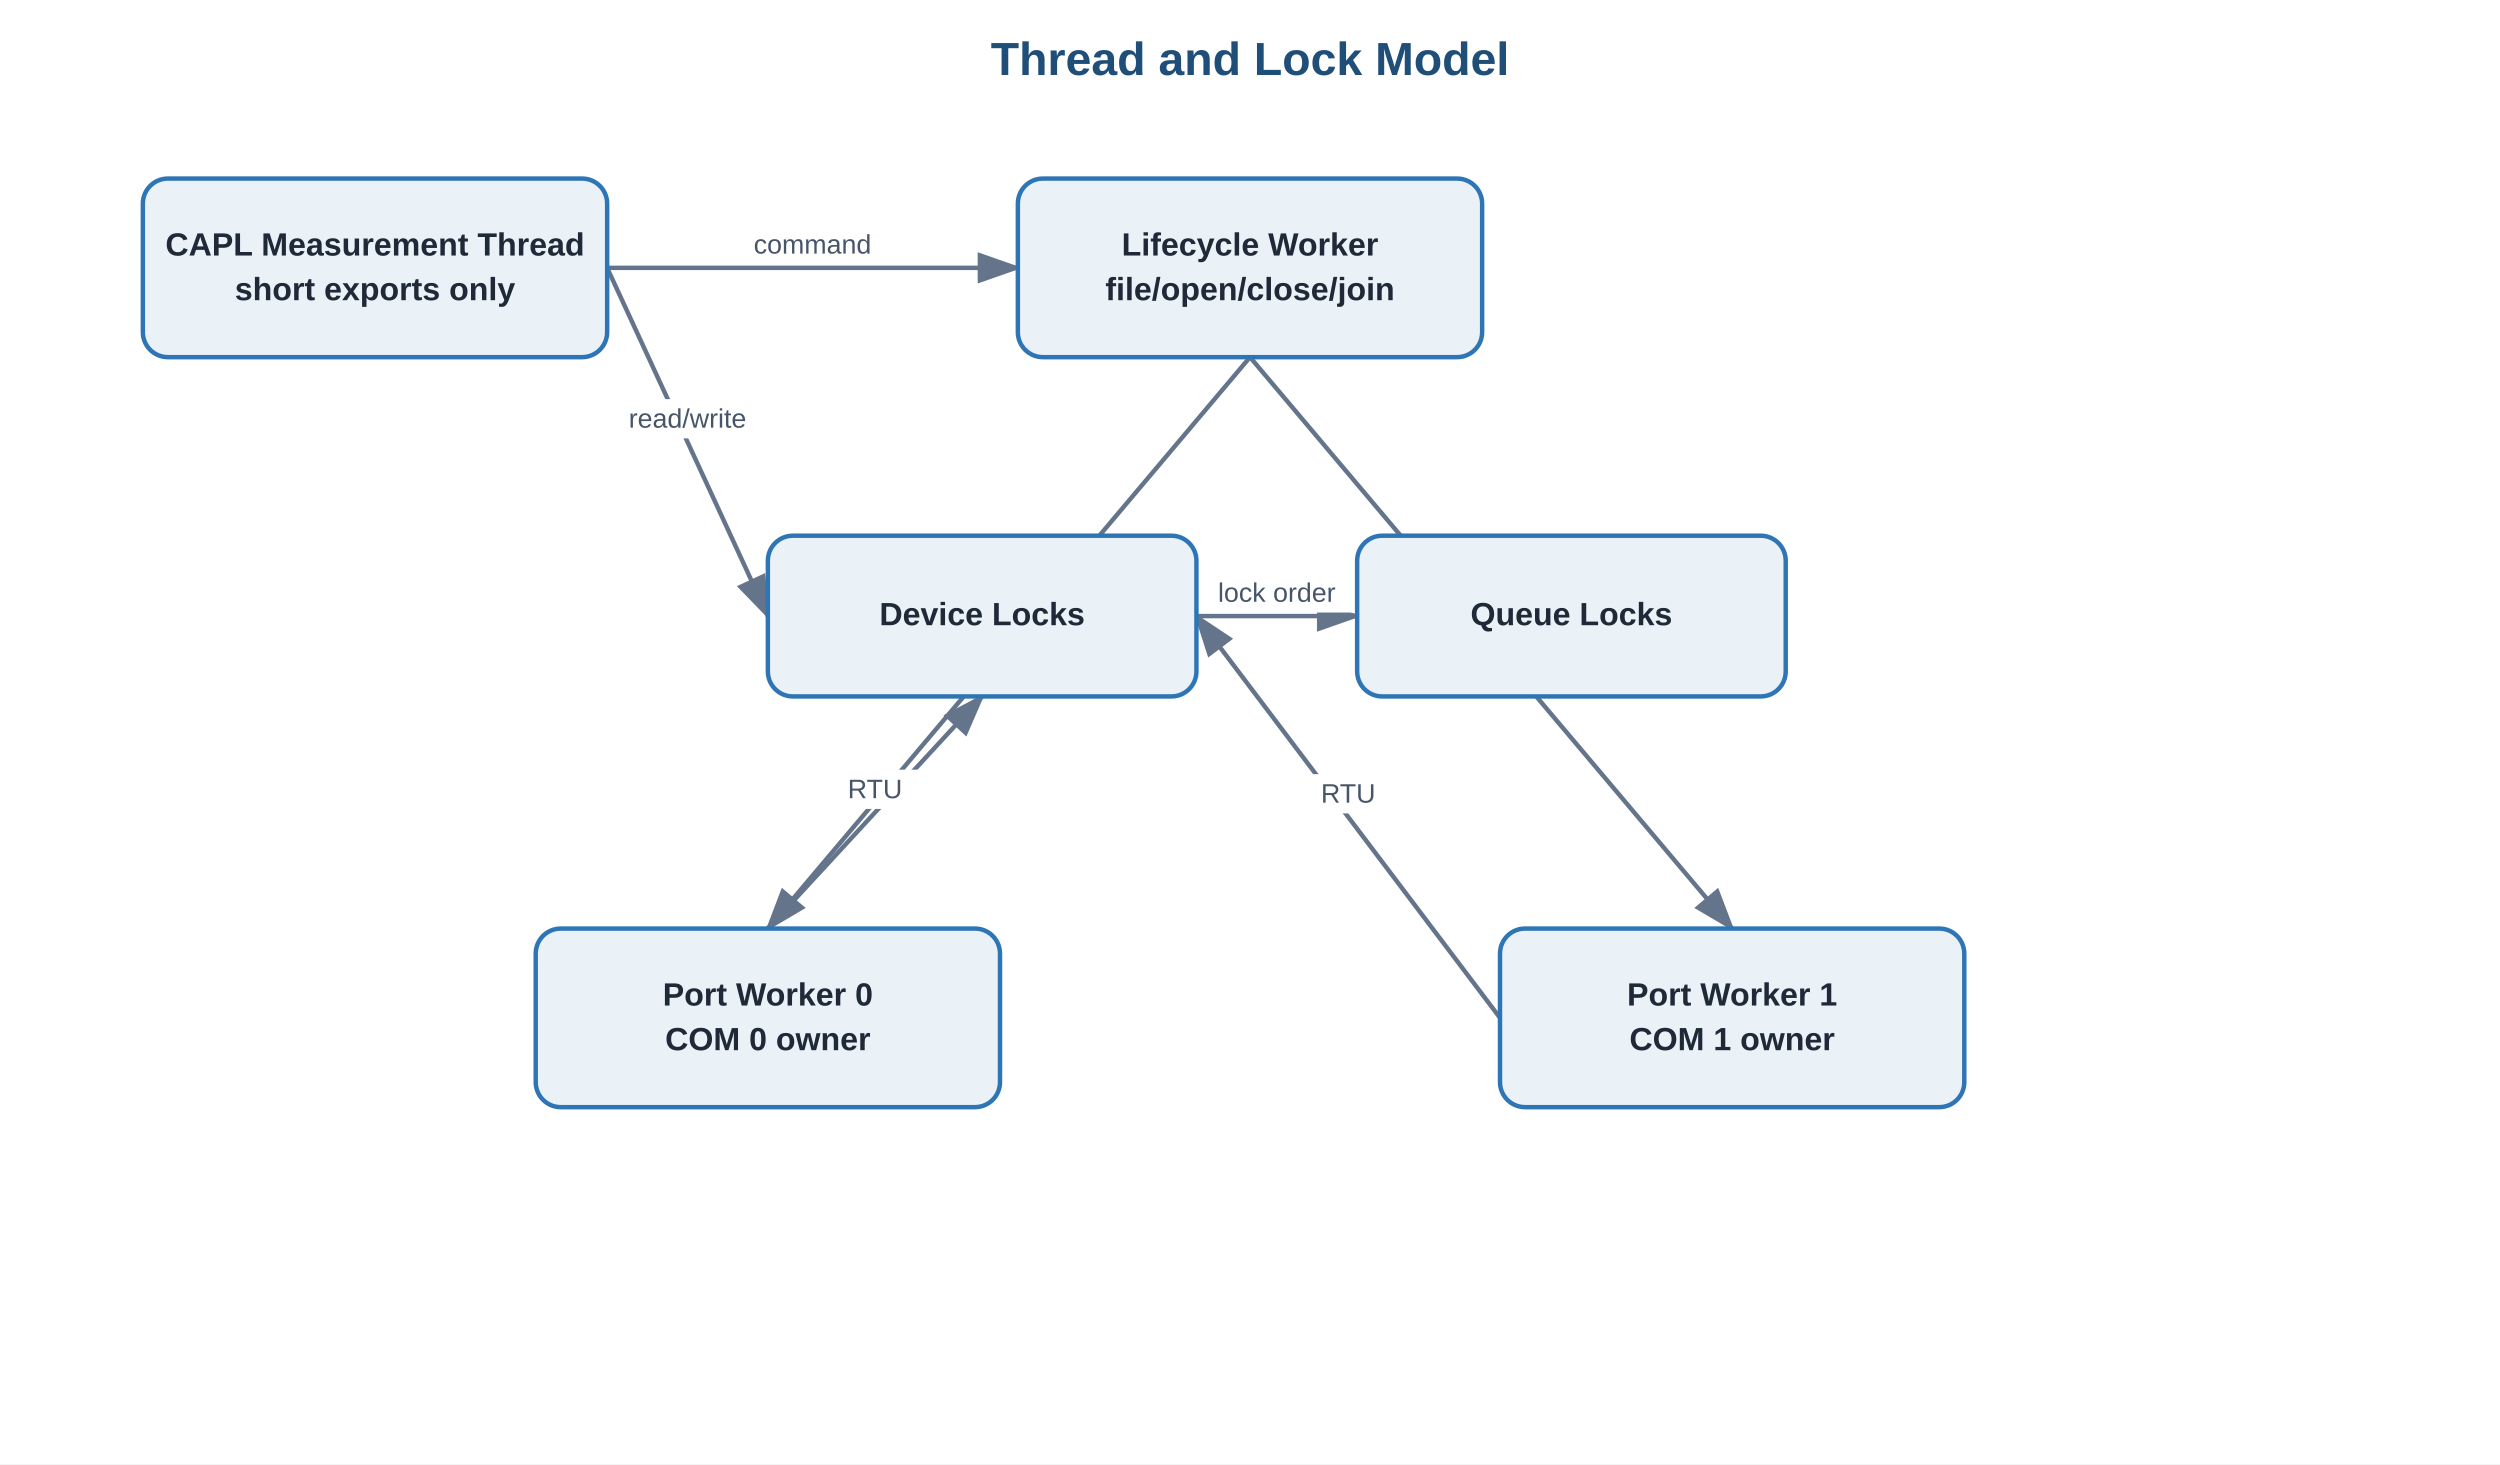
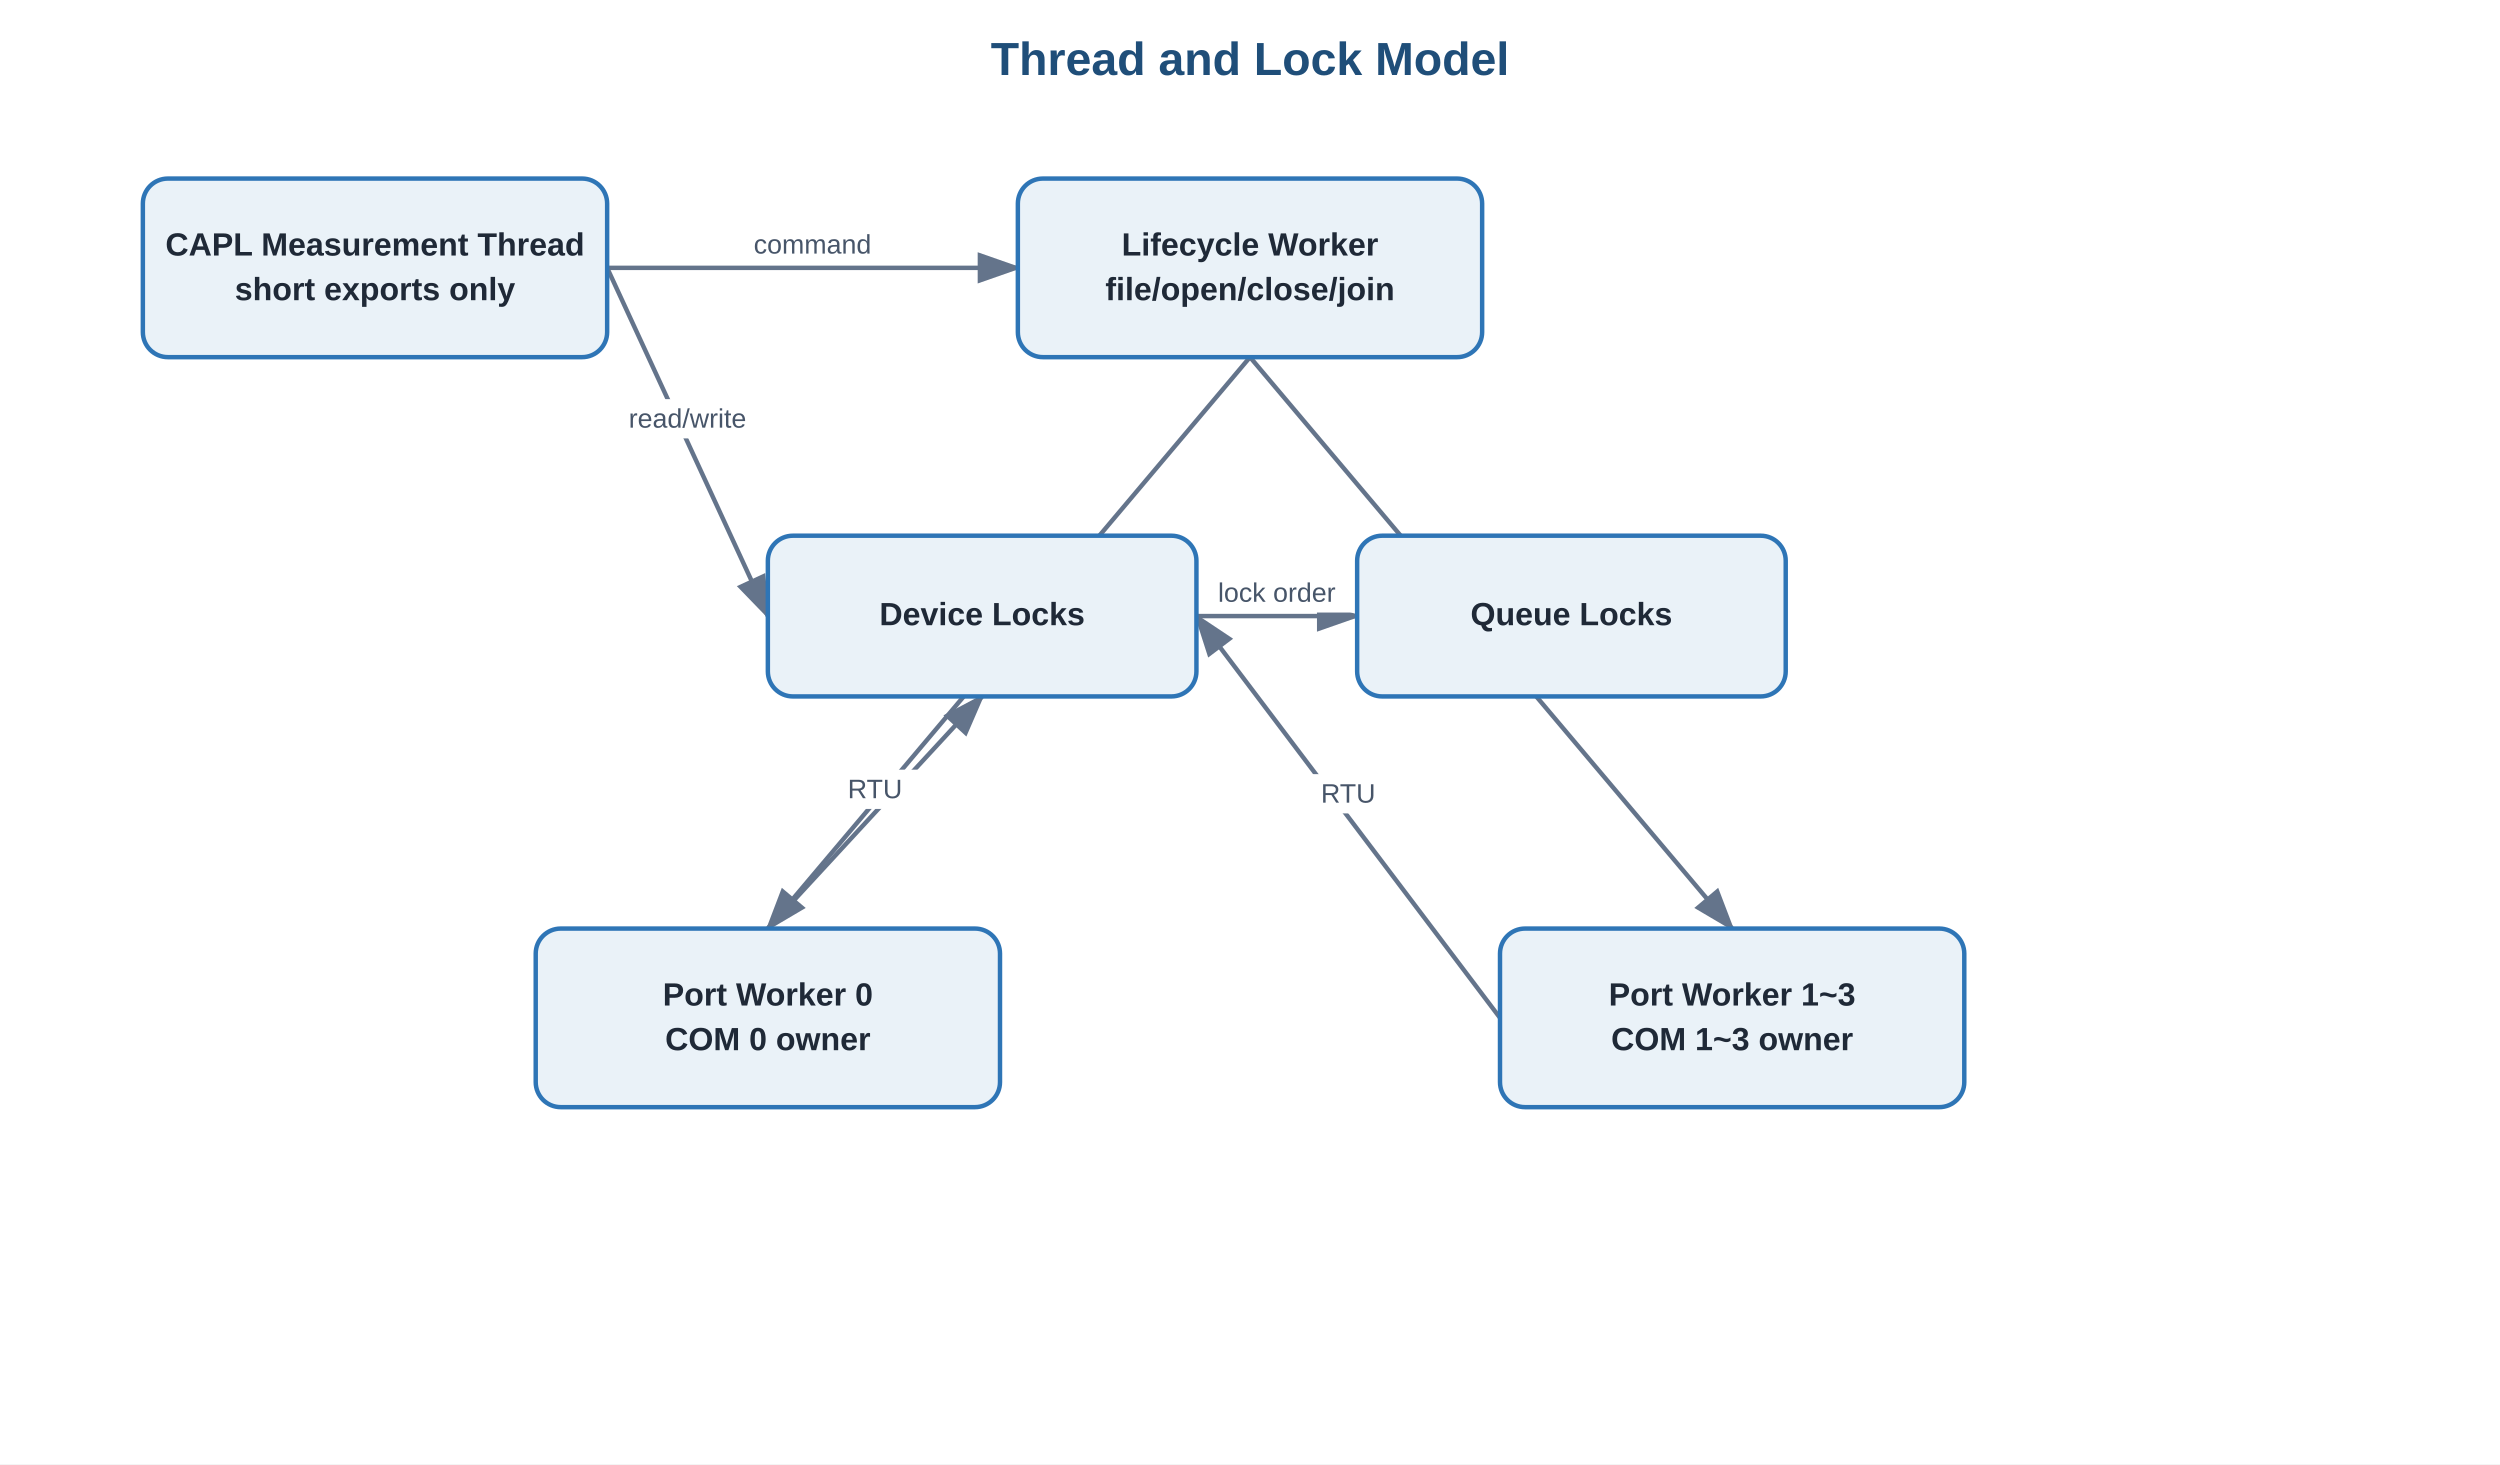
<svg xmlns="http://www.w3.org/2000/svg" width="1400" height="820" viewBox="0 0 1400 820">
  <defs>
    <marker id="arrow" markerWidth="10" markerHeight="7" refX="9" refY="3.5" orient="auto">
      <polygon points="0 0, 10 3.5, 0 7" fill="#64748B" />
    </marker>
  </defs>
  <rect width="1400" height="820" fill="#FFFFFF" />
  <text x="700.0" y="42" text-anchor="middle" font-family="Arial" font-size="26" font-weight="700" fill="#1F4E79">Thread and Lock Model</text>
  <line x1="340" y1="150.0" x2="430" y2="345.0" stroke="#64748B" stroke-width="2.5" marker-end="url(#arrow)" />
  <rect x="315.0" y="223.5" width="140" height="22" rx="5" fill="#FFFFFF" />
  <text x="385.0" y="239.5" text-anchor="middle" font-family="Arial" font-size="15" fill="#475569">read/write</text>
  <line x1="340" y1="150.0" x2="570" y2="150.0" stroke="#64748B" stroke-width="2.5" marker-end="url(#arrow)" />
  <rect x="385.0" y="126.0" width="140" height="22" rx="5" fill="#FFFFFF" />
  <text x="455.0" y="142.0" text-anchor="middle" font-family="Arial" font-size="15" fill="#475569">command</text>
  <line x1="700.0" y1="200" x2="430.0" y2="520" stroke="#64748B" stroke-width="2.5" marker-end="url(#arrow)" />
  <rect x="495.0" y="336.0" width="140" height="22" rx="5" fill="#FFFFFF" />
  <text x="565.0" y="352.0" text-anchor="middle" font-family="Arial" font-size="15" fill="#475569">control</text>
  <line x1="700.0" y1="200" x2="970.0" y2="520" stroke="#64748B" stroke-width="2.5" marker-end="url(#arrow)" />
  <rect x="765.0" y="336.0" width="140" height="22" rx="5" fill="#FFFFFF" />
  <text x="835.0" y="352.0" text-anchor="middle" font-family="Arial" font-size="15" fill="#475569">control</text>
  <line x1="430.0" y1="520" x2="550.0" y2="390" stroke="#64748B" stroke-width="2.5" marker-end="url(#arrow)" />
  <rect x="420.0" y="431.0" width="140" height="22" rx="5" fill="#FFFFFF" />
  <text x="490.0" y="447.0" text-anchor="middle" font-family="Arial" font-size="15" fill="#475569">RTU</text>
  <line x1="840" y1="570.0" x2="670" y2="345.0" stroke="#64748B" stroke-width="2.5" marker-end="url(#arrow)" />
  <rect x="685.0" y="433.5" width="140" height="22" rx="5" fill="#FFFFFF" />
  <text x="755.0" y="449.5" text-anchor="middle" font-family="Arial" font-size="15" fill="#475569">RTU</text>
  <line x1="670" y1="345.0" x2="760" y2="345.0" stroke="#64748B" stroke-width="2.5" marker-end="url(#arrow)" />
  <rect x="645.0" y="321.0" width="140" height="22" rx="5" fill="#FFFFFF" />
  <text x="715.0" y="337.0" text-anchor="middle" font-family="Arial" font-size="15" fill="#475569">lock order</text>
  <rect x="80" y="100" width="260" height="100" rx="14" fill="#EAF2F8" stroke="#2E75B6" stroke-width="2.5" />
  <text x="210.0" y="138.0" text-anchor="middle" dominant-baseline="middle" font-family="Arial" font-size="18" font-weight="600" fill="#1F2937">CAPL Measurement Thread</text>
  <text x="210.0" y="163.0" text-anchor="middle" dominant-baseline="middle" font-family="Arial" font-size="18" font-weight="600" fill="#1F2937">short exports only</text>
  <rect x="570" y="100" width="260" height="100" rx="14" fill="#EAF2F8" stroke="#2E75B6" stroke-width="2.5" />
  <text x="700.0" y="138.0" text-anchor="middle" dominant-baseline="middle" font-family="Arial" font-size="18" font-weight="600" fill="#1F2937">Lifecycle Worker</text>
  <text x="700.0" y="163.0" text-anchor="middle" dominant-baseline="middle" font-family="Arial" font-size="18" font-weight="600" fill="#1F2937">file/open/close/join</text>
  <rect x="300" y="520" width="260" height="100" rx="14" fill="#EAF2F8" stroke="#2E75B6" stroke-width="2.5" />
  <text x="430.0" y="558.0" text-anchor="middle" dominant-baseline="middle" font-family="Arial" font-size="18" font-weight="600" fill="#1F2937">Port Worker 0</text>
  <text x="430.0" y="583.0" text-anchor="middle" dominant-baseline="middle" font-family="Arial" font-size="18" font-weight="600" fill="#1F2937">COM 0 owner</text>
  <rect x="840" y="520" width="260" height="100" rx="14" fill="#EAF2F8" stroke="#2E75B6" stroke-width="2.5" />
-   <text x="970.0" y="558.0" text-anchor="middle" dominant-baseline="middle" font-family="Arial" font-size="18" font-weight="600" fill="#1F2937">Port Worker 1</text>
-   <text x="970.0" y="583.0" text-anchor="middle" dominant-baseline="middle" font-family="Arial" font-size="18" font-weight="600" fill="#1F2937">COM 1 owner</text>
+   <text x="970.0" y="558.0" text-anchor="middle" dominant-baseline="middle" font-family="Arial" font-size="18" font-weight="600" fill="#1F2937">Port Worker 1~3</text>
+   <text x="970.0" y="583.0" text-anchor="middle" dominant-baseline="middle" font-family="Arial" font-size="18" font-weight="600" fill="#1F2937">COM 1~3 owner</text>
  <rect x="430" y="300" width="240" height="90" rx="14" fill="#EAF2F8" stroke="#2E75B6" stroke-width="2.5" />
  <text x="550.0" y="345.0" text-anchor="middle" dominant-baseline="middle" font-family="Arial" font-size="18" font-weight="600" fill="#1F2937">Device Locks</text>
  <rect x="760" y="300" width="240" height="90" rx="14" fill="#EAF2F8" stroke="#2E75B6" stroke-width="2.5" />
  <text x="880.0" y="345.0" text-anchor="middle" dominant-baseline="middle" font-family="Arial" font-size="18" font-weight="600" fill="#1F2937">Queue Locks</text>
</svg>
